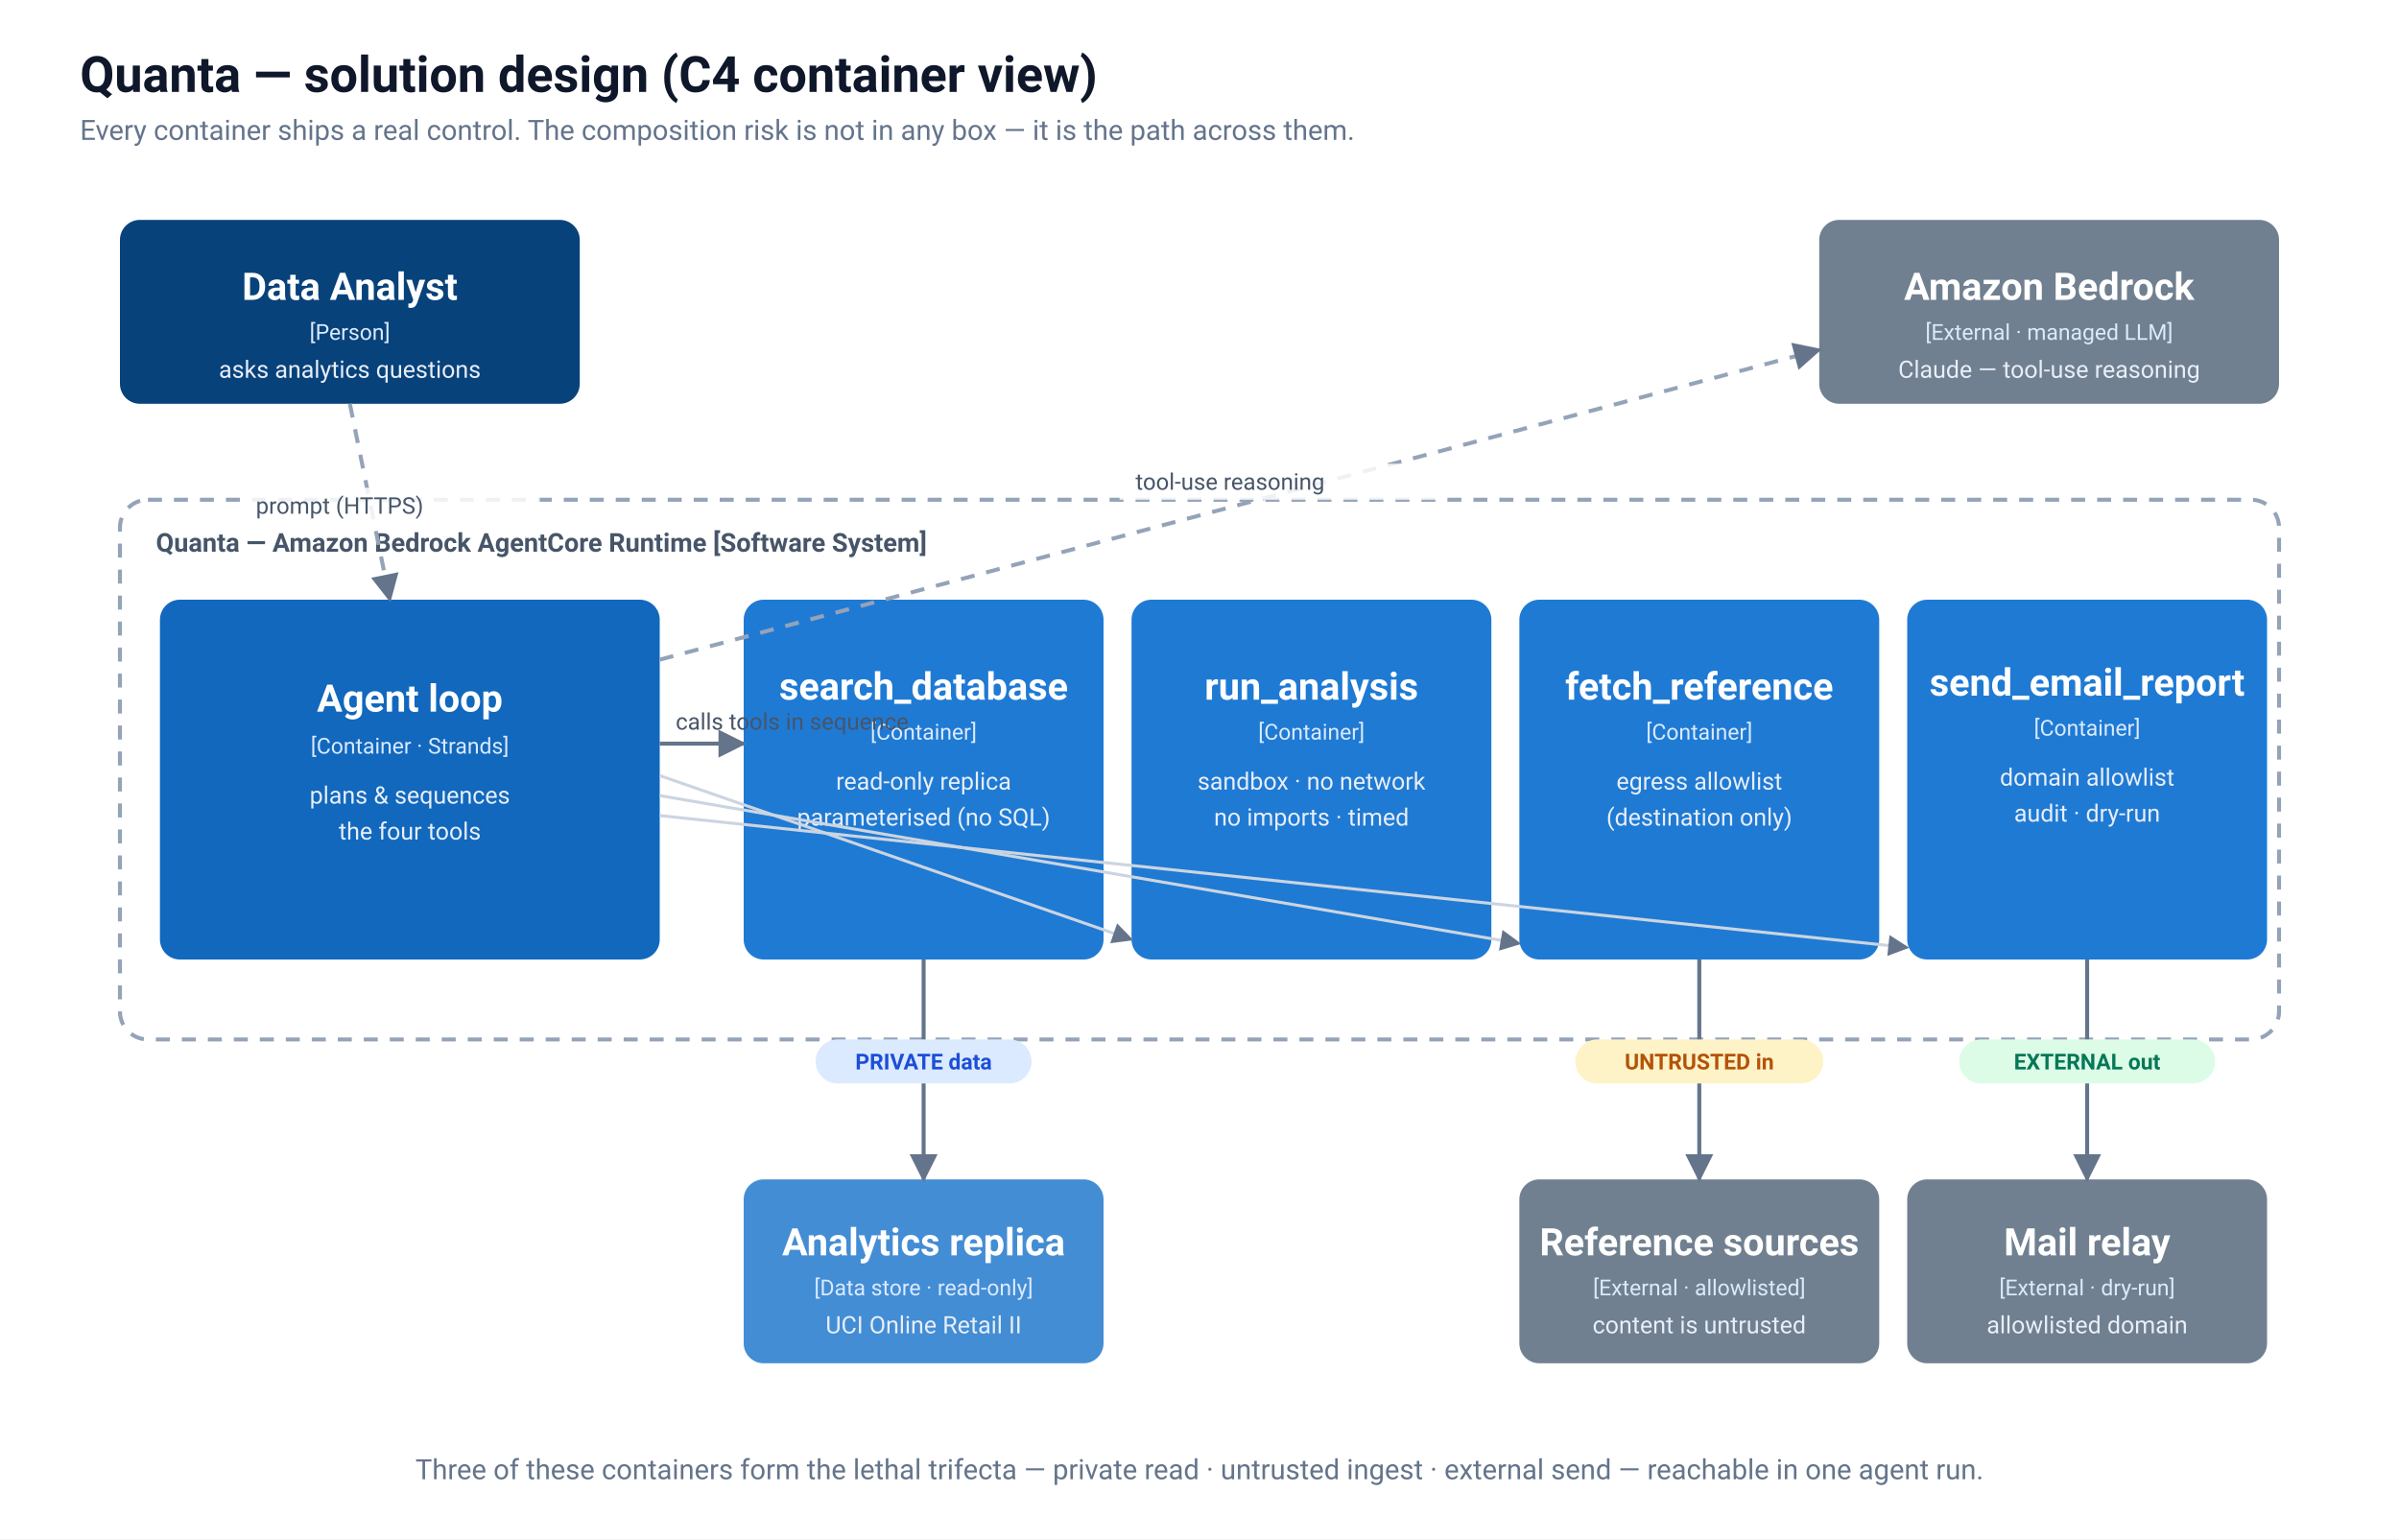
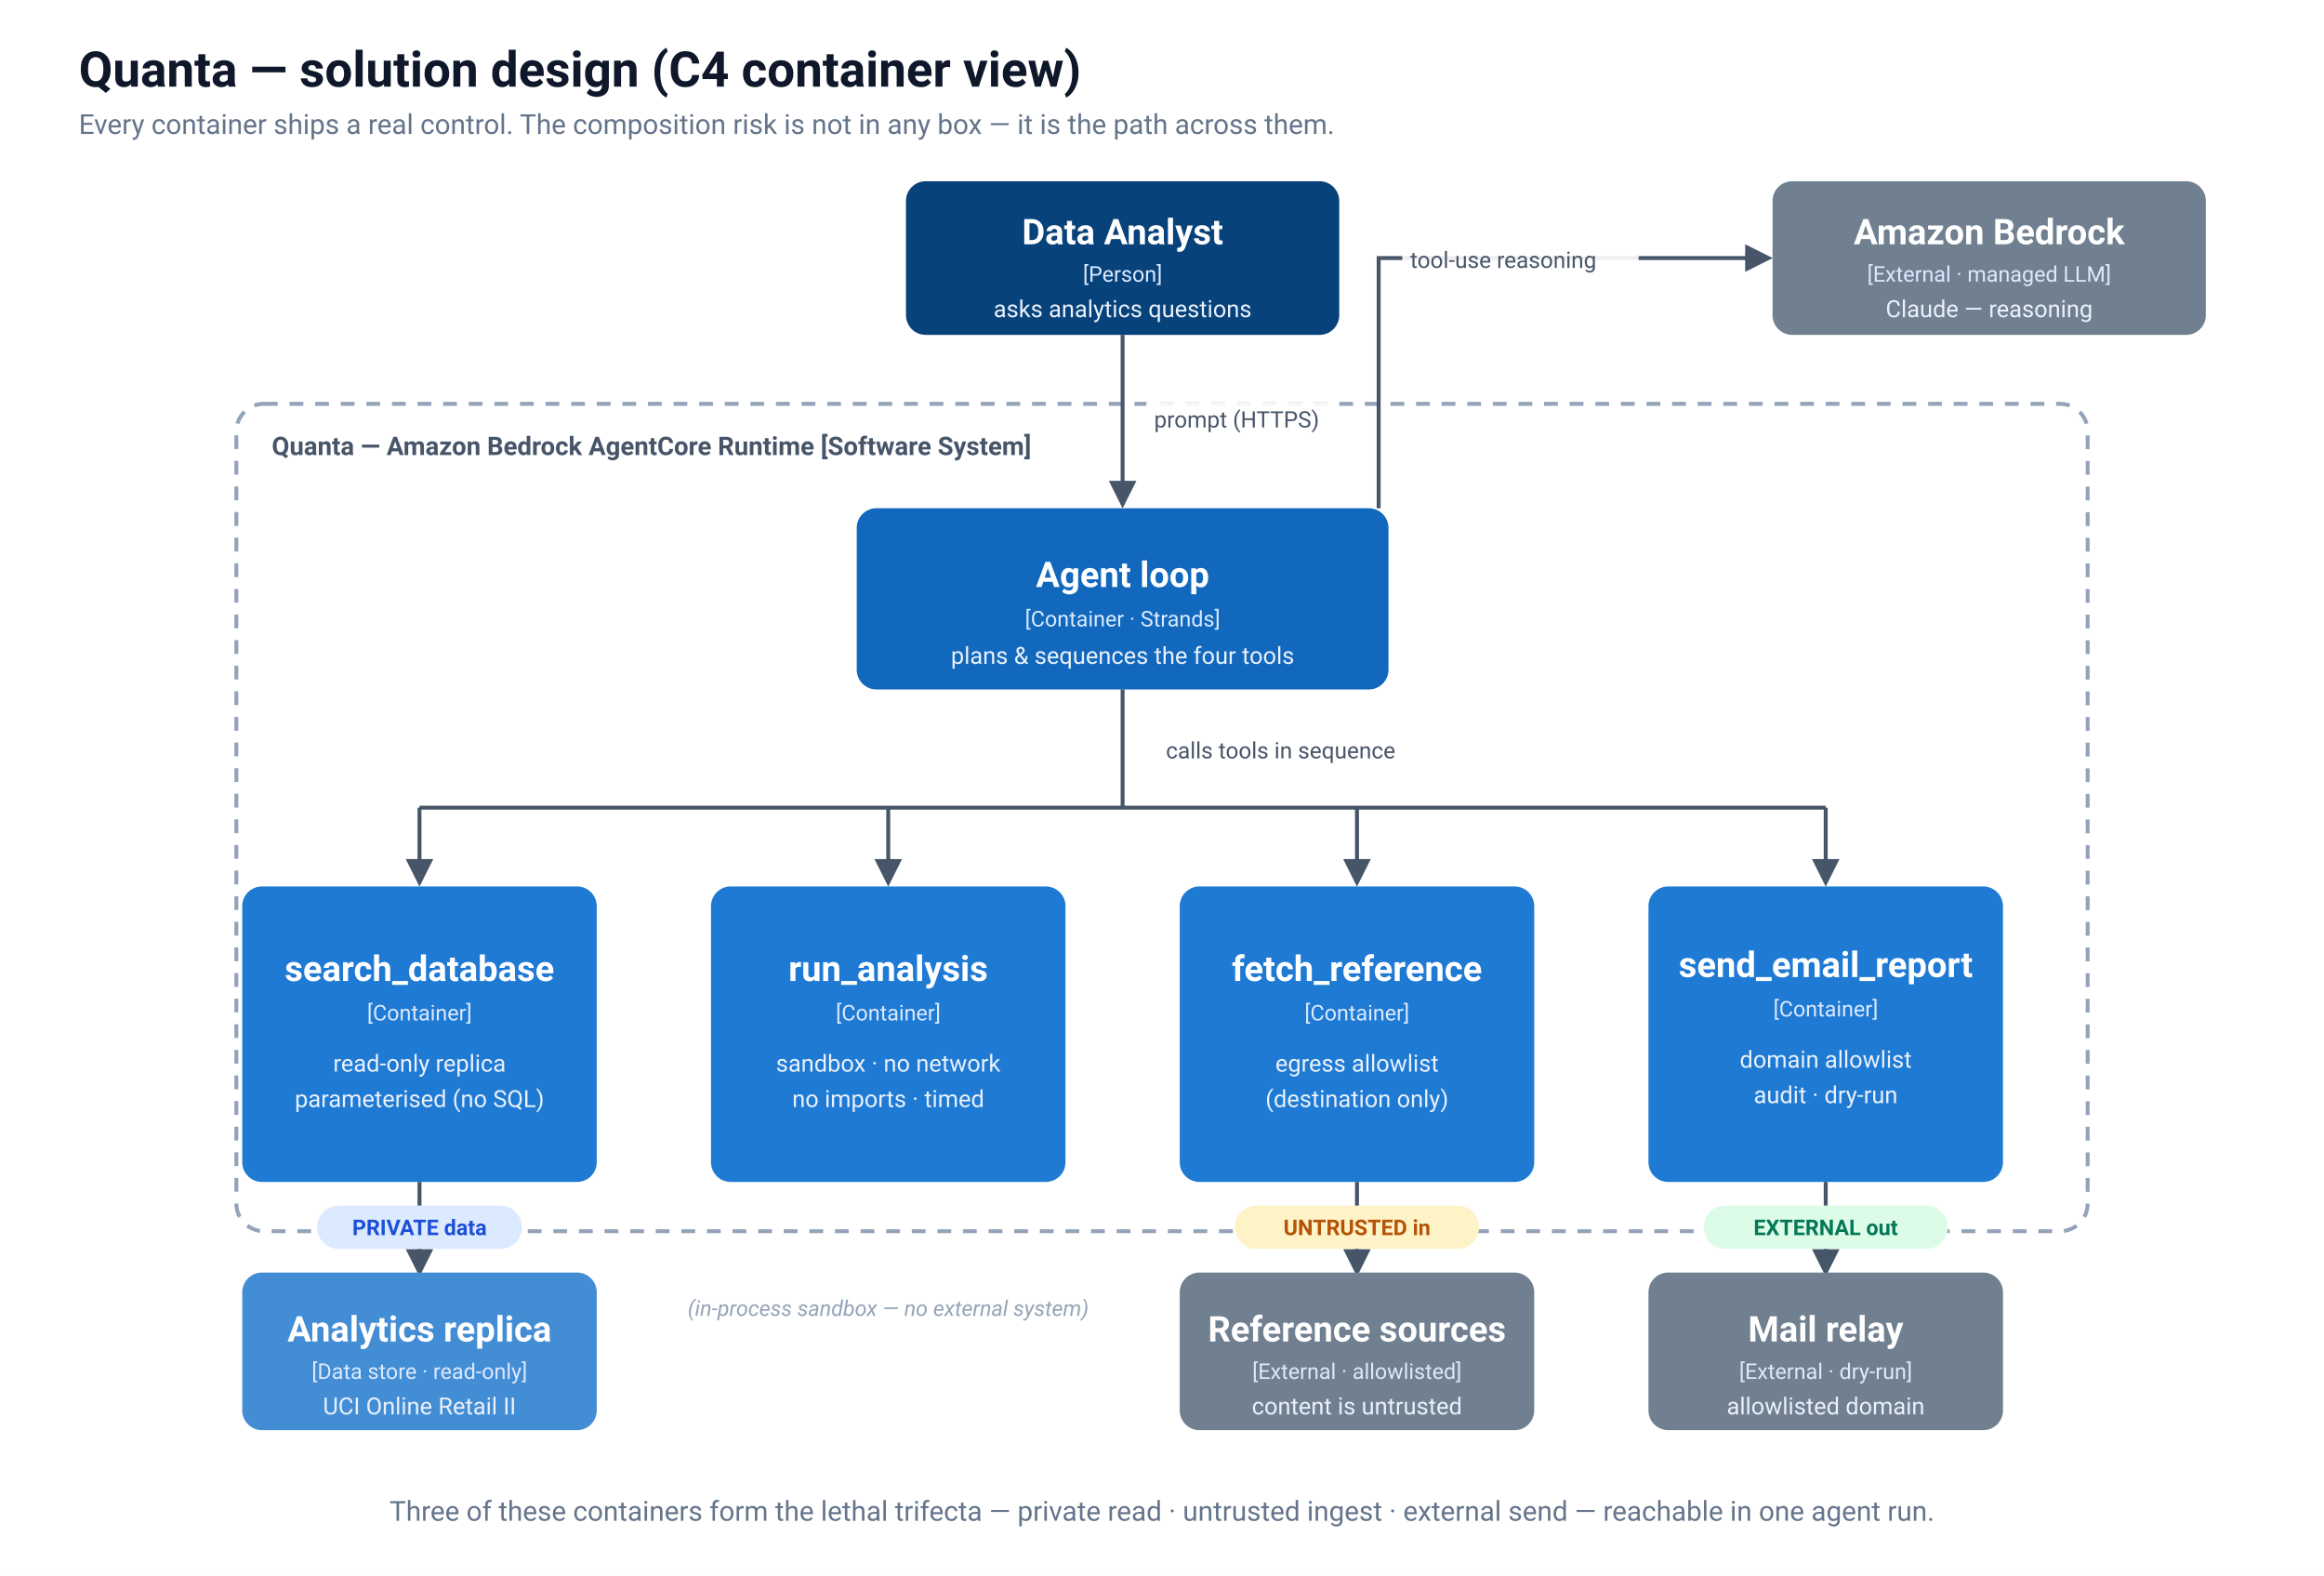
- <svg xmlns="http://www.w3.org/2000/svg" viewBox="0 0 1200 770" font-family="-apple-system, Segoe UI, Roboto, Helvetica, Arial, sans-serif">
+ <svg xmlns="http://www.w3.org/2000/svg" viewBox="0 0 1180 800" font-family="-apple-system, Segoe UI, Roboto, Helvetica, Arial, sans-serif">
  <defs>
-     <marker id="arr" viewBox="0 0 10 10" refX="9" refY="5" markerWidth="7" markerHeight="7" orient="auto-start-reverse">
-       <path d="M0 0 L10 5 L0 10 z" fill="#64748b" />
+     <marker id="arr" viewBox="0 0 10 10" refX="8.5" refY="5" markerWidth="7" markerHeight="7" orient="auto-start-reverse">
+       <path d="M0 0 L10 5 L0 10 z" fill="#475569" />
    </marker>
    <style>
      .h{font-size:25px;font-weight:700;fill:#0f172a}
      .sub{font-size:14px;fill:#64748b}
-       .pt{font-size:19px;font-weight:700;fill:#ffffff;text-anchor:middle}
+       .pt{font-size:18px;font-weight:700;fill:#ffffff;text-anchor:middle}
      .ty{font-size:11px;fill:#dbeafe;text-anchor:middle}
-       .ds{font-size:12px;fill:#e8eef7;text-anchor:middle}
+       .ds{font-size:12px;fill:#eaf1fb;text-anchor:middle}
+       .conn{fill:none;stroke:#475569;stroke-width:2}
      .rel{font-size:11.5px;fill:#475569}
-       .relbg{fill:#ffffff;fill-opacity:0.85}
+       .relbg{fill:#ffffff;fill-opacity:0.9}
      .bnd{fill:none;stroke:#94a3b8;stroke-width:2;stroke-dasharray:7 6}
      .bndl{font-size:13px;font-weight:700;fill:#475569}
      .tag{font-size:11px;font-weight:700;text-anchor:middle}
+       .note{font-size:11px;fill:#94a3b8;font-style:italic;text-anchor:middle}
    </style>
  </defs>
-   <rect width="1200" height="770" fill="#ffffff" />
-   <text x="40" y="46" class="h">Quanta — solution design (C4 container view)</text>
-   <text x="40" y="70" class="sub">Every container ships a real control. The composition risk is not in any box — it is the path across them.</text>
+   <rect width="1180" height="800" fill="#ffffff" />
+   <text x="40" y="44" class="h">Quanta — solution design (C4 container view)</text>
+   <text x="40" y="68" class="sub">Every container ships a real control. The composition risk is not in any box — it is the path across them.</text>
+   <rect class="bnd" x="120" y="205" width="940" height="420" rx="14" />
+   <text x="138" y="231" class="bndl">Quanta — Amazon Bedrock AgentCore Runtime  [Software System]</text>
+   <rect x="460" y="92" width="220" height="78" rx="10" fill="#08427b" />
+   <text x="570" y="124" class="pt">Data Analyst</text>
+   <text x="570" y="143" class="ty">[Person]</text>
+   <text x="570" y="161" class="ds">asks analytics questions</text>
+   <rect x="900" y="92" width="220" height="78" rx="10" fill="#708090" />
+   <text x="1010" y="124" class="pt">Amazon Bedrock</text>
+   <text x="1010" y="143" class="ty">[External · managed LLM]</text>
+   <text x="1010" y="161" class="ds">Claude — reasoning</text>
+   <rect x="435" y="258" width="270" height="92" rx="10" fill="#1168bd" />
+   <text x="570" y="298" class="pt">Agent loop</text>
+   <text x="570" y="318" class="ty">[Container · Strands]</text>
+   <text x="570" y="337" class="ds">plans &amp; sequences the four tools</text>
+   <line x1="570" y1="170" x2="570" y2="256" class="conn" marker-end="url(#arr)" />
+   <rect class="relbg" x="582" y="204" width="96" height="17" />
+   <text x="586" y="217" class="rel">prompt (HTTPS)</text>
+   <polyline points="700,258 700,131 898,131" class="conn" marker-end="url(#arr)" />
+   <rect class="relbg" x="712" y="123" width="120" height="17" />
+   <text x="716" y="136" class="rel">tool-use reasoning</text>
+   <line x1="570" y1="350" x2="570" y2="410" class="conn" />
+   <line x1="213" y1="410" x2="927" y2="410" class="conn" />
+   <line x1="213" y1="410" x2="213" y2="448" class="conn" marker-end="url(#arr)" />
+   <line x1="451" y1="410" x2="451" y2="448" class="conn" marker-end="url(#arr)" />
+   <line x1="689" y1="410" x2="689" y2="448" class="conn" marker-end="url(#arr)" />
+   <line x1="927" y1="410" x2="927" y2="448" class="conn" marker-end="url(#arr)" />
+   <text x="592" y="385" class="rel" fill="#94a3b8">calls tools in sequence</text>
  <g>
-     <rect x="60" y="110" width="230" height="92" rx="10" fill="#08427b" />
-     <text x="175" y="150" class="pt">Data Analyst</text>
-     <text x="175" y="170" class="ty">[Person]</text>
-     <text x="175" y="189" class="ds">asks analytics questions</text>
+     <rect x="123" y="450" width="180" height="150" rx="10" fill="#1f7ad4" />
+     <text x="213" y="498" class="pt" font-size="15.5">search_database</text>
+     <text x="213" y="518" class="ty">[Container]</text>
+     <text x="213" y="544" class="ds">read-only replica</text>
+     <text x="213" y="562" class="ds">parameterised (no SQL)</text>
  </g>
  <g>
-     <rect x="910" y="110" width="230" height="92" rx="10" fill="#708090" />
-     <text x="1025" y="150" class="pt">Amazon Bedrock</text>
-     <text x="1025" y="170" class="ty">[External · managed LLM]</text>
-     <text x="1025" y="189" class="ds">Claude — tool-use reasoning</text>
-   </g>
-   <rect class="bnd" x="60" y="250" width="1080" height="270" rx="14" />
-   <text x="78" y="276" class="bndl">Quanta — Amazon Bedrock AgentCore Runtime  [Software System]</text>
-   <g>
-     <rect x="80" y="300" width="250" height="180" rx="10" fill="#1168bd" />
-     <text x="205" y="356" class="pt">Agent loop</text>
-     <text x="205" y="377" class="ty">[Container · Strands]</text>
-     <text x="205" y="402" class="ds">plans &amp; sequences</text>
-     <text x="205" y="420" class="ds">the four tools</text>
+     <rect x="361" y="450" width="180" height="150" rx="10" fill="#1f7ad4" />
+     <text x="451" y="498" class="pt" font-size="16">run_analysis</text>
+     <text x="451" y="518" class="ty">[Container]</text>
+     <text x="451" y="544" class="ds">sandbox · no network</text>
+     <text x="451" y="562" class="ds">no imports · timed</text>
  </g>
  <g>
-     <rect x="372" y="300" width="180" height="180" rx="10" fill="#1f7ad4" />
-     <text x="462" y="350" class="pt" font-size="16">search_database</text>
-     <text x="462" y="370" class="ty">[Container]</text>
-     <text x="462" y="395" class="ds">read-only replica</text>
-     <text x="462" y="413" class="ds">parameterised (no SQL)</text>
+     <rect x="599" y="450" width="180" height="150" rx="10" fill="#1f7ad4" />
+     <text x="689" y="498" class="pt" font-size="15.5">fetch_reference</text>
+     <text x="689" y="518" class="ty">[Container]</text>
+     <text x="689" y="544" class="ds">egress allowlist</text>
+     <text x="689" y="562" class="ds">(destination only)</text>
  </g>
  <g>
-     <rect x="566" y="300" width="180" height="180" rx="10" fill="#1f7ad4" />
-     <text x="656" y="350" class="pt" font-size="17">run_analysis</text>
-     <text x="656" y="370" class="ty">[Container]</text>
-     <text x="656" y="395" class="ds">sandbox · no network</text>
-     <text x="656" y="413" class="ds">no imports · timed</text>
+     <rect x="837" y="450" width="180" height="150" rx="10" fill="#1f7ad4" />
+     <text x="927" y="496" class="pt" font-size="14">send_email_report</text>
+     <text x="927" y="516" class="ty">[Container]</text>
+     <text x="927" y="542" class="ds">domain allowlist</text>
+     <text x="927" y="560" class="ds">audit · dry-run</text>
+   </g>
+   <line x1="213" y1="600" x2="213" y2="646" class="conn" marker-end="url(#arr)" />
+   <line x1="689" y1="600" x2="689" y2="646" class="conn" marker-end="url(#arr)" />
+   <line x1="927" y1="600" x2="927" y2="646" class="conn" marker-end="url(#arr)" />
+   <text x="451" y="668" class="note">(in-process sandbox — no external system)</text>
+   <rect x="161" y="612" width="104" height="22" rx="11" fill="#dbeafe" />
+   <text x="213" y="627" class="tag" fill="#1d4ed8">PRIVATE data</text>
+   <rect x="627" y="612" width="124" height="22" rx="11" fill="#fef3c7" />
+   <text x="689" y="627" class="tag" fill="#b45309">UNTRUSTED in</text>
+   <rect x="865" y="612" width="124" height="22" rx="11" fill="#dcfce7" />
+   <text x="927" y="627" class="tag" fill="#047857">EXTERNAL out</text>
+   <g>
+     <rect x="123" y="646" width="180" height="80" rx="10" fill="#438dd5" />
+     <text x="213" y="681" class="pt" font-size="15">Analytics replica</text>
+     <text x="213" y="700" class="ty">[Data store · read-only]</text>
+     <text x="213" y="718" class="ds">UCI Online Retail II</text>
  </g>
  <g>
-     <rect x="760" y="300" width="180" height="180" rx="10" fill="#1f7ad4" />
-     <text x="850" y="350" class="pt" font-size="16">fetch_reference</text>
-     <text x="850" y="370" class="ty">[Container]</text>
-     <text x="850" y="395" class="ds">egress allowlist</text>
-     <text x="850" y="413" class="ds">(destination only)</text>
+     <rect x="599" y="646" width="180" height="80" rx="10" fill="#708090" />
+     <text x="689" y="681" class="pt" font-size="15">Reference sources</text>
+     <text x="689" y="700" class="ty">[External · allowlisted]</text>
+     <text x="689" y="718" class="ds">content is untrusted</text>
  </g>
  <g>
-     <rect x="954" y="300" width="180" height="180" rx="10" fill="#1f7ad4" />
-     <text x="1044" y="348" class="pt" font-size="14.5">send_email_report</text>
-     <text x="1044" y="368" class="ty">[Container]</text>
-     <text x="1044" y="393" class="ds">domain allowlist</text>
-     <text x="1044" y="411" class="ds">audit · dry-run</text>
+     <rect x="837" y="646" width="180" height="80" rx="10" fill="#708090" />
+     <text x="927" y="681" class="pt" font-size="16">Mail relay</text>
+     <text x="927" y="700" class="ty">[External · dry-run]</text>
+     <text x="927" y="718" class="ds">allowlisted domain</text>
  </g>
-   <g>
-     <rect x="372" y="590" width="180" height="92" rx="10" fill="#438dd5" />
-     <text x="462" y="628" class="pt" font-size="15">Analytics replica</text>
-     <text x="462" y="648" class="ty">[Data store · read-only]</text>
-     <text x="462" y="667" class="ds">UCI Online Retail II</text>
-   </g>
-   <g>
-     <rect x="760" y="590" width="180" height="92" rx="10" fill="#708090" />
-     <text x="850" y="628" class="pt" font-size="15">Reference sources</text>
-     <text x="850" y="648" class="ty">[External · allowlisted]</text>
-     <text x="850" y="667" class="ds">content is untrusted</text>
-   </g>
-   <g>
-     <rect x="954" y="590" width="180" height="92" rx="10" fill="#708090" />
-     <text x="1044" y="628" class="pt" font-size="16">Mail relay</text>
-     <text x="1044" y="648" class="ty">[External · dry-run]</text>
-     <text x="1044" y="667" class="ds">allowlisted domain</text>
-   </g>
-   <path d="M175 202 L195 300" class="bnd" stroke="#64748b" stroke-dasharray="0" marker-end="url(#arr)" />
-   <rect class="relbg" x="120" y="244" width="150" height="18" />
-   <text x="128" y="257" class="rel">prompt (HTTPS)</text>
-   <path d="M330 330 L910 175" class="bnd" stroke="#64748b" stroke-dasharray="0" marker-end="url(#arr)" />
-   <rect class="relbg" x="560" y="232" width="160" height="18" />
-   <text x="568" y="245" class="rel">tool-use reasoning</text>
-   <path d="M330 372 L372 372" stroke="#64748b" stroke-width="2" marker-end="url(#arr)" />
-   <path d="M330 388 L566 470" stroke="#cbd5e1" stroke-width="1.5" marker-end="url(#arr)" />
-   <path d="M330 398 L760 472" stroke="#cbd5e1" stroke-width="1.5" marker-end="url(#arr)" />
-   <path d="M330 408 L954 474" stroke="#cbd5e1" stroke-width="1.5" marker-end="url(#arr)" />
-   <text x="338" y="365" class="rel" fill="#94a3b8">calls tools in sequence</text>
-   <path d="M462 480 L462 590" stroke="#64748b" stroke-width="2" marker-end="url(#arr)" />
-   <path d="M850 480 L850 590" stroke="#64748b" stroke-width="2" marker-end="url(#arr)" />
-   <path d="M1044 480 L1044 590" stroke="#64748b" stroke-width="2" marker-end="url(#arr)" />
-   <g>
-     <rect x="408" y="520" width="108" height="22" rx="11" fill="#dbeafe" />
-     <text x="462" y="535" class="tag" fill="#1d4ed8">PRIVATE data</text>
-   </g>
-   <g>
-     <rect x="788" y="520" width="124" height="22" rx="11" fill="#fef3c7" />
-     <text x="850" y="535" class="tag" fill="#b45309">UNTRUSTED in</text>
-   </g>
-   <g>
-     <rect x="980" y="520" width="128" height="22" rx="11" fill="#dcfce7" />
-     <text x="1044" y="535" class="tag" fill="#047857">EXTERNAL out</text>
-   </g>
-   <text x="600" y="740" text-anchor="middle" class="sub">Three of these containers form the lethal trifecta — private read · untrusted ingest · external send — reachable in one agent run.</text>
+   <text x="590" y="772" text-anchor="middle" class="sub">Three of these containers form the lethal trifecta — private read · untrusted ingest · external send — reachable in one agent run.</text>
</svg>
